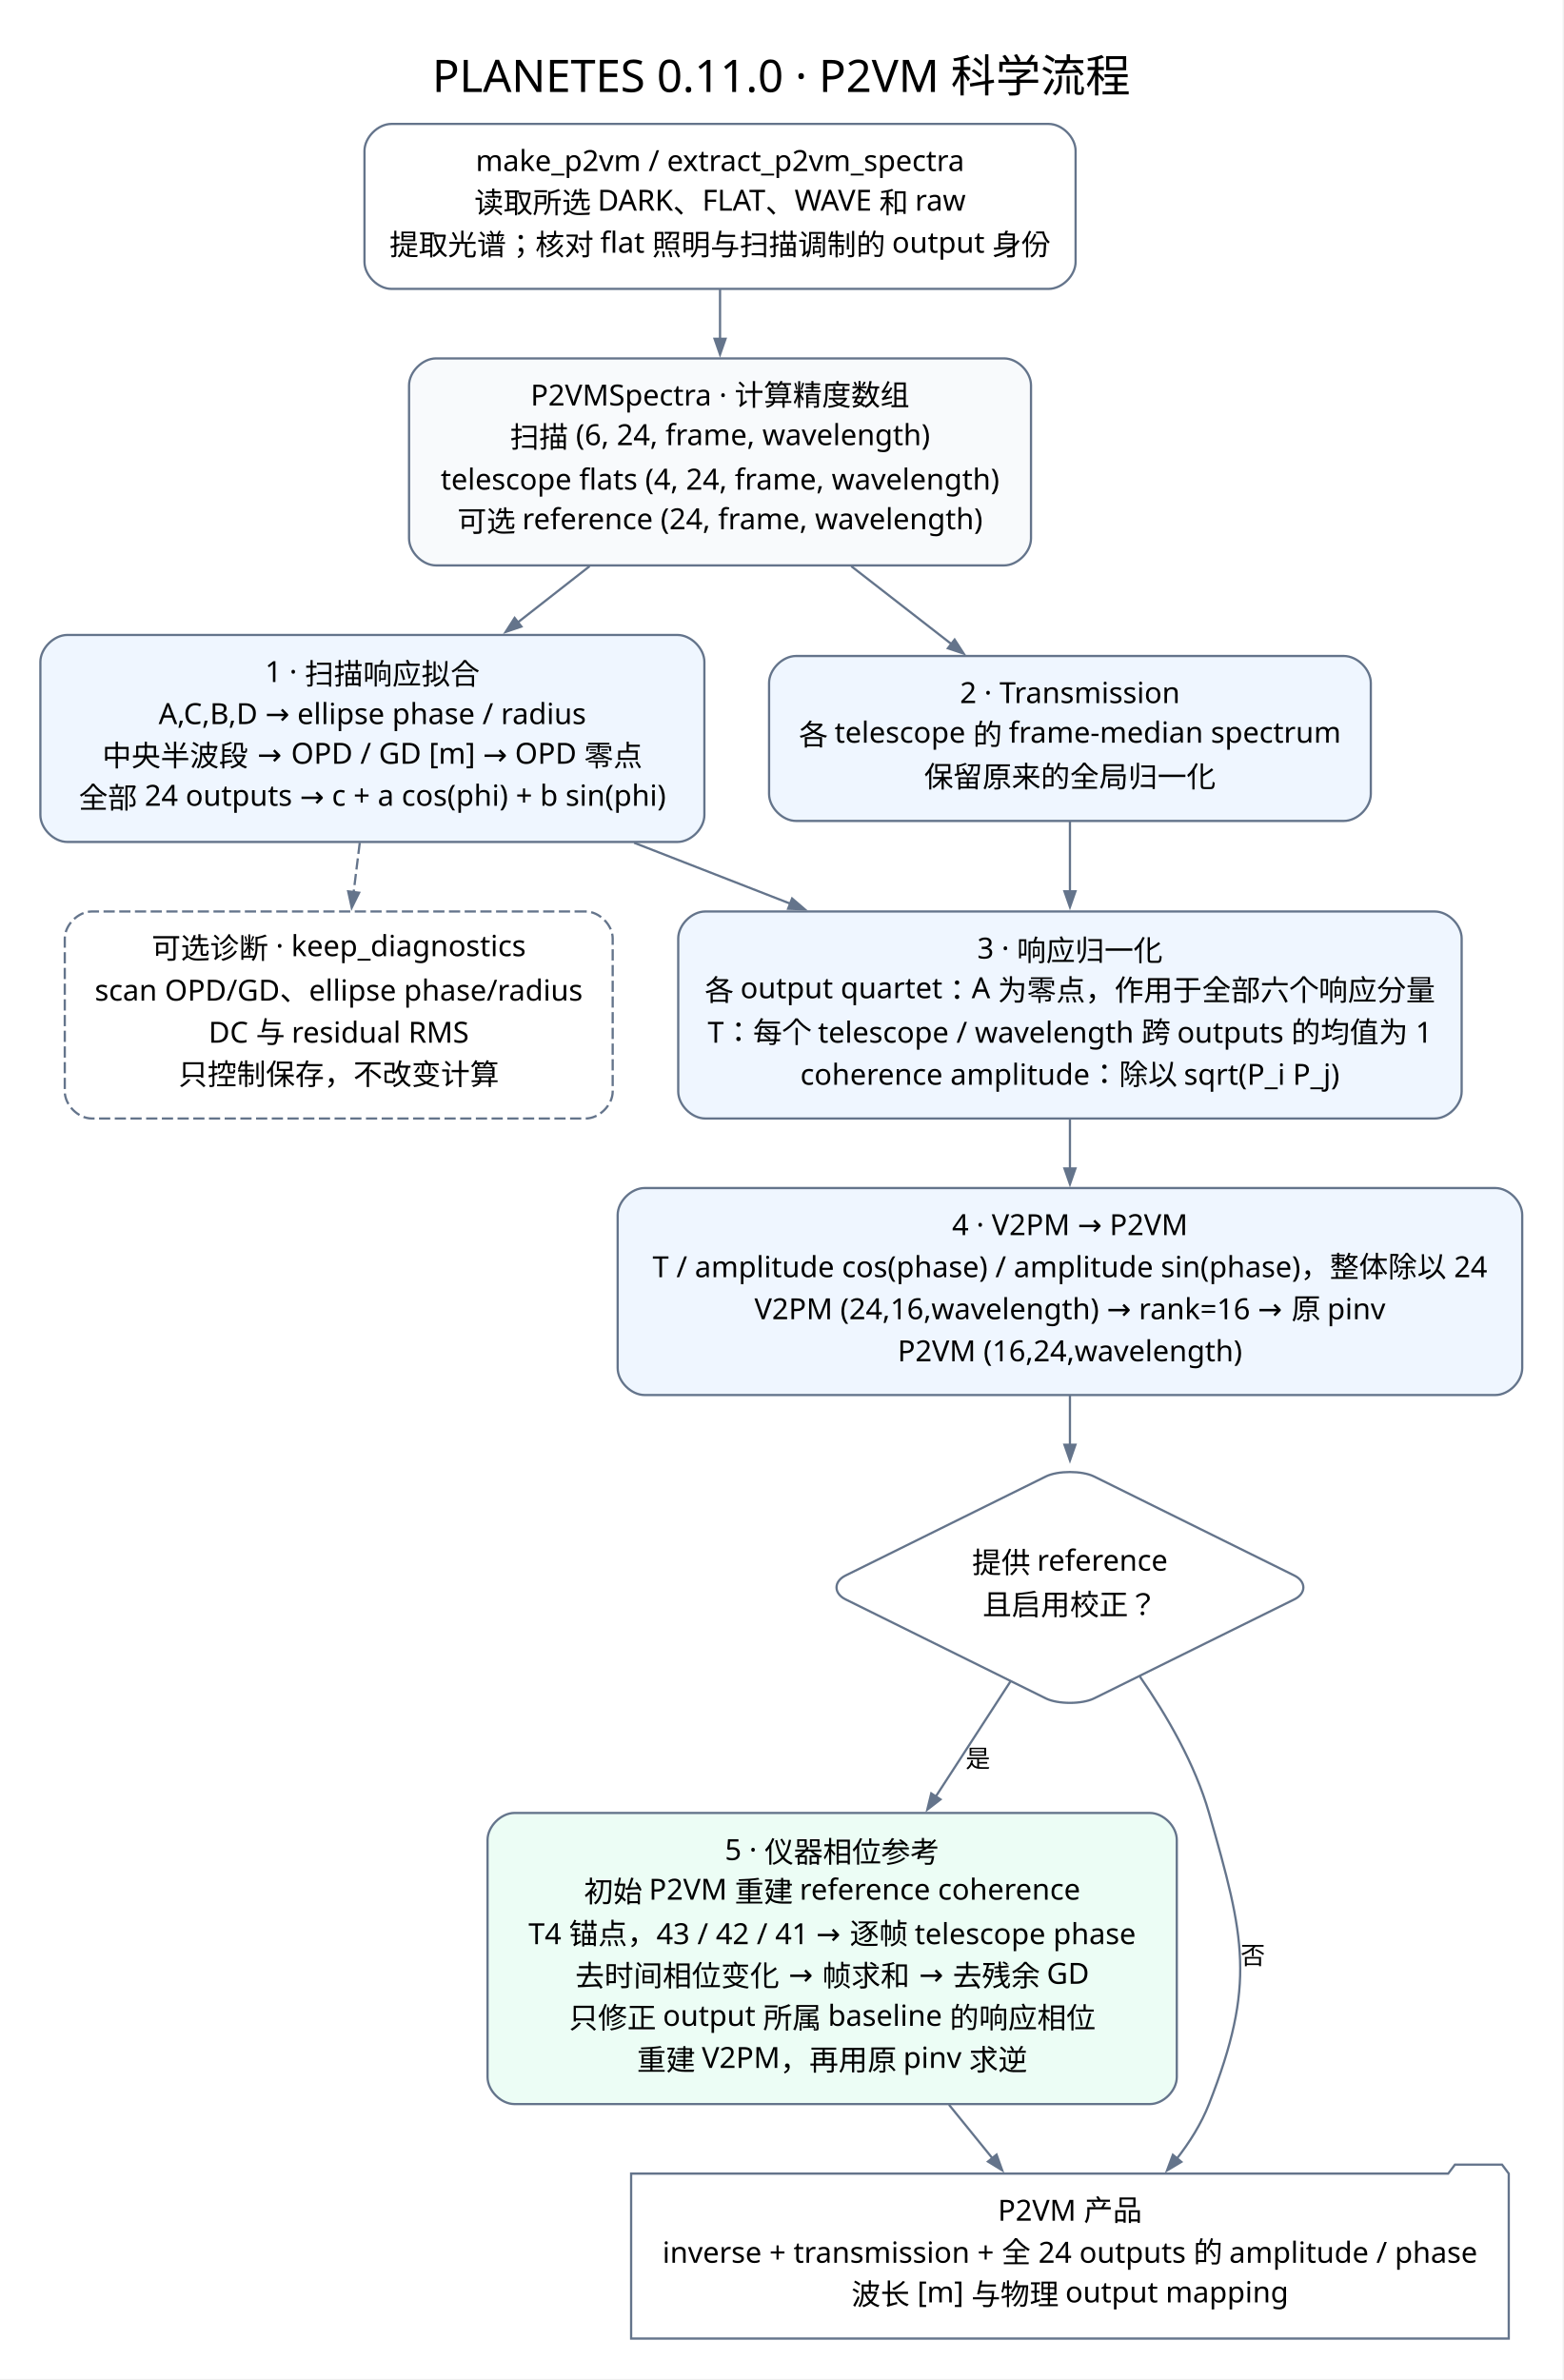
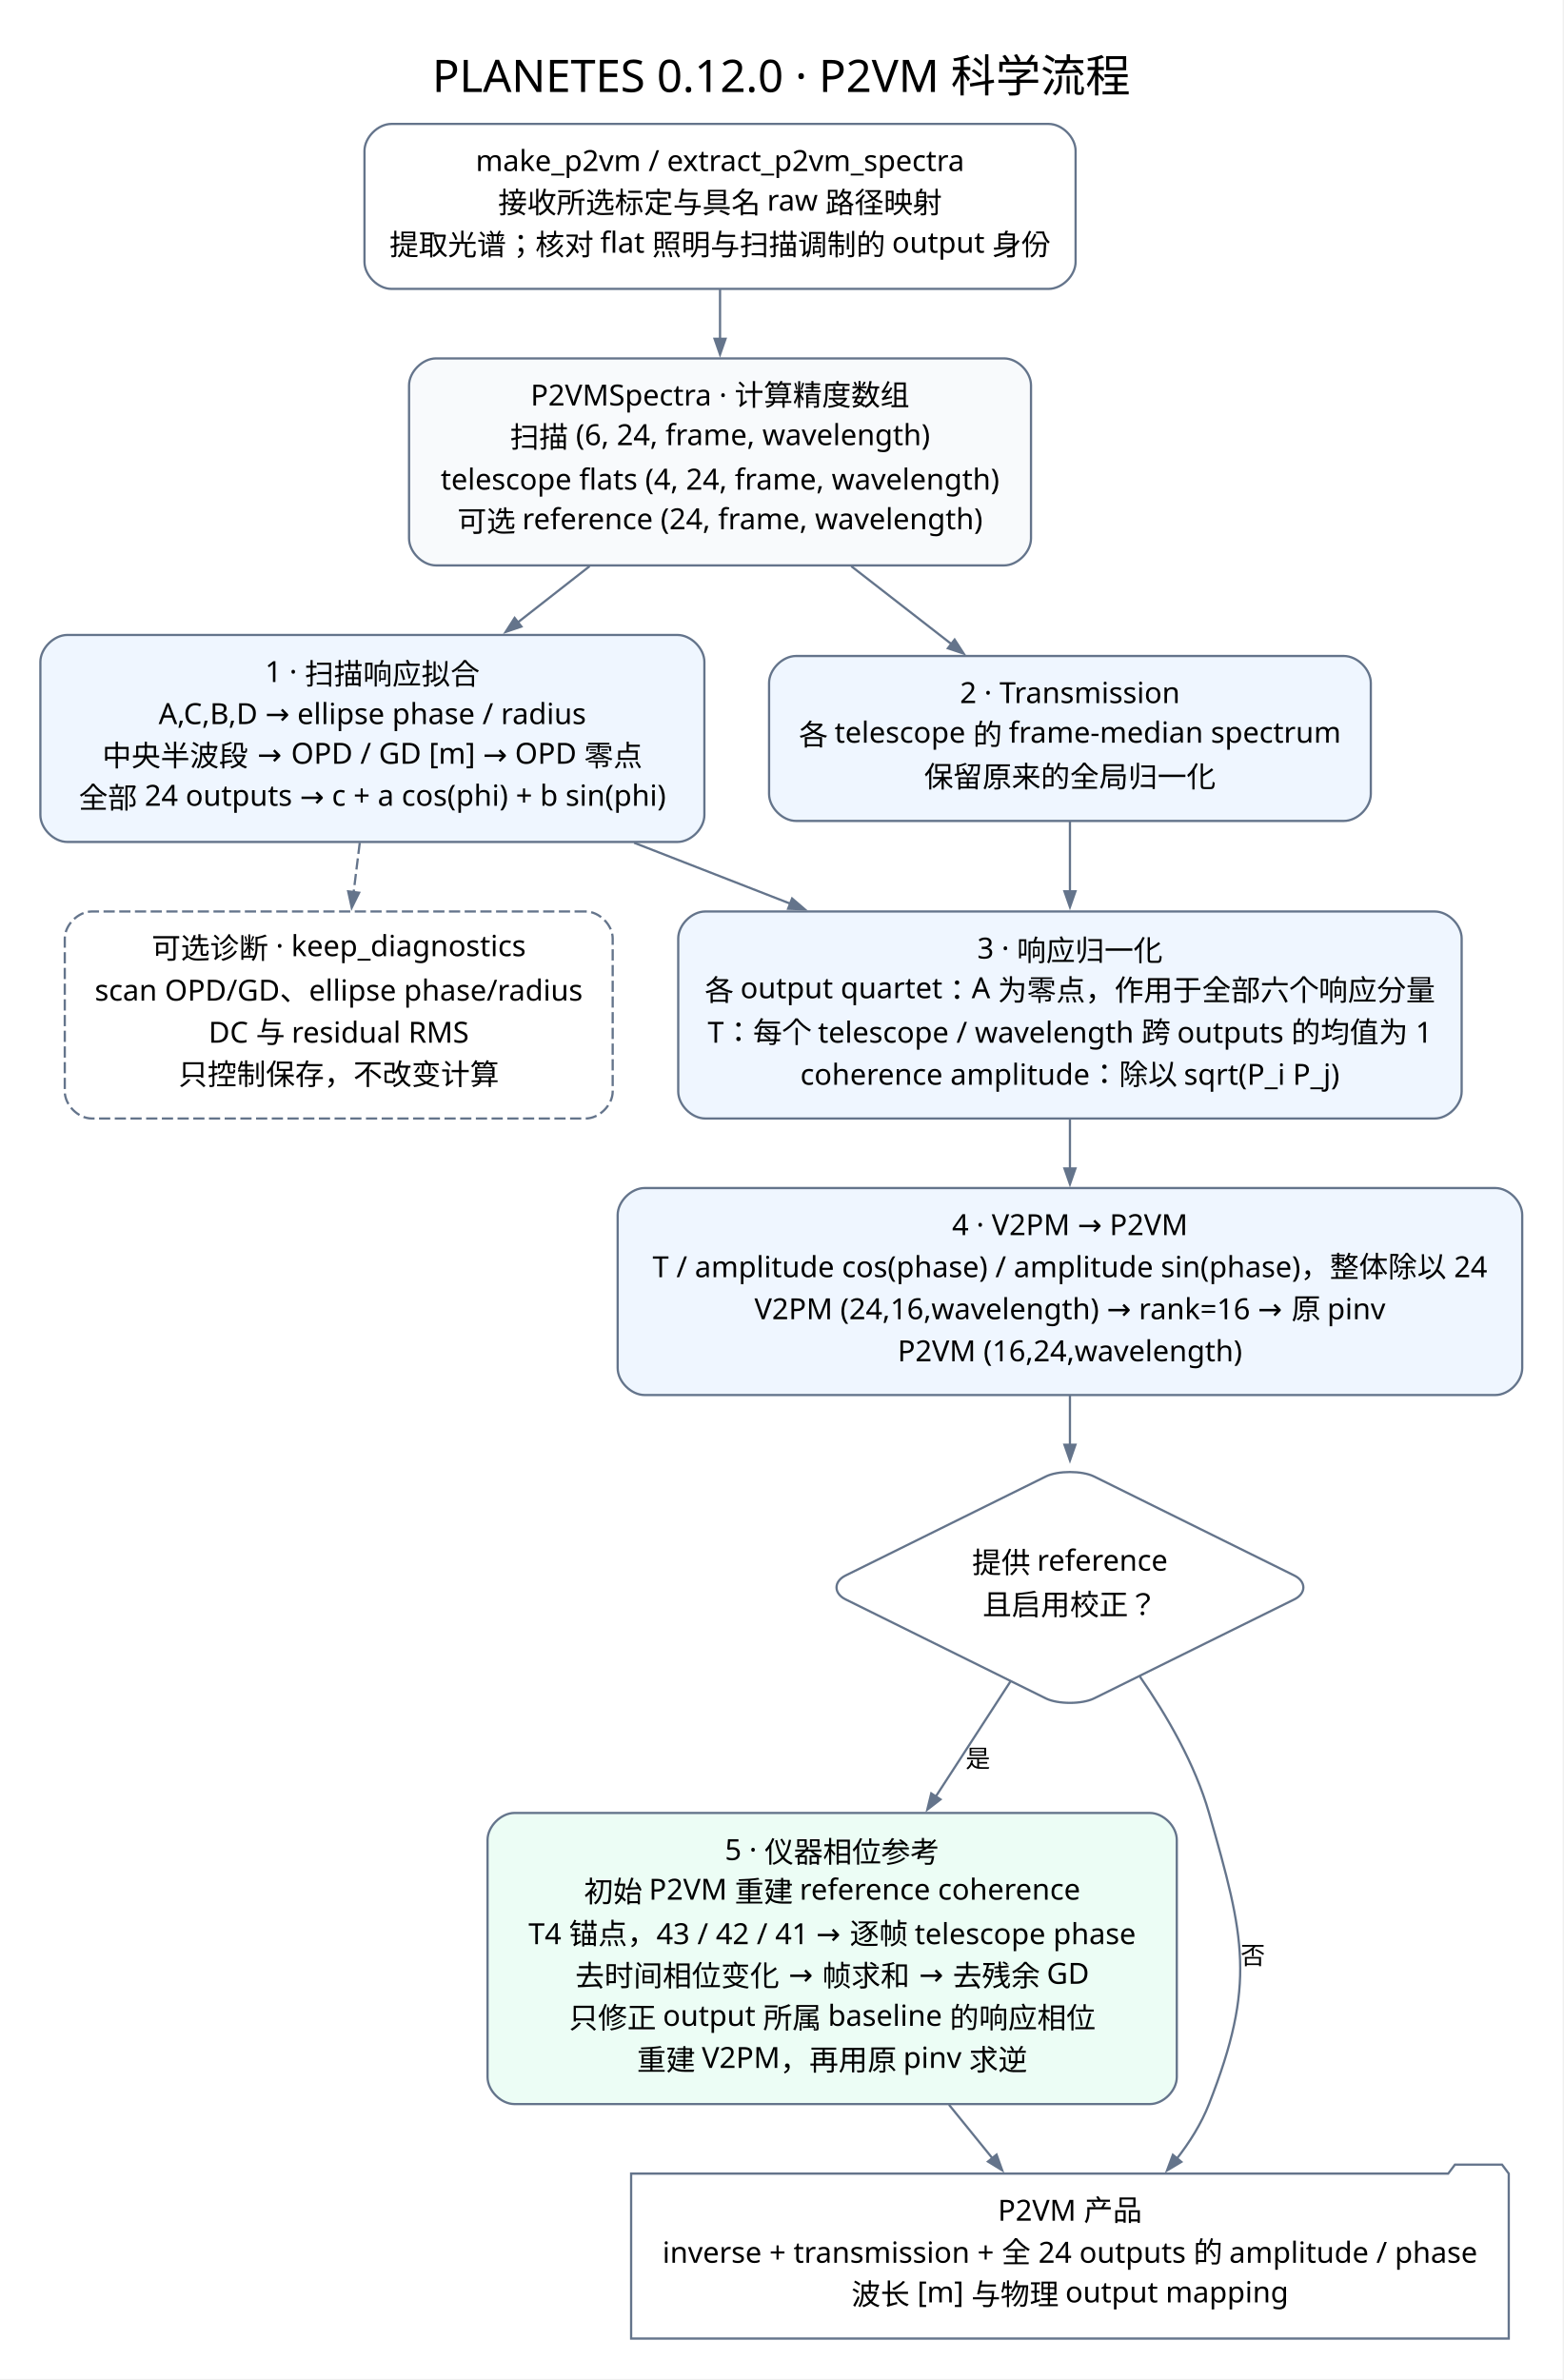
<svg xmlns="http://www.w3.org/2000/svg" width="697pt" height="1061pt" viewBox="0.00 0.00 697.00 1061.00">
  <g id="graph0" class="graph" transform="scale(1 1) rotate(0) translate(18 1042.52)">
    <polygon fill="white" stroke="none" points="-18,18 -18,-1042.52 678.66,-1042.52 678.66,18 -18,18" />
-     <text xml:space="preserve" text-anchor="middle" x="330.33" y="-1001.52" font-family="PingFang SC" font-size="20.00">PLANETES 0.11.0 · P2VM 科学流程</text>
+     <text xml:space="preserve" text-anchor="middle" x="330.33" y="-1001.52" font-family="PingFang SC" font-size="20.00">PLANETES 0.12.0 · P2VM 科学流程</text>
    <g id="node1" class="node">
      <path fill="none" stroke="#64748b" d="M449.54,-987.27C449.54,-987.27 156.5,-987.27 156.5,-987.27 150.5,-987.27 144.5,-981.27 144.5,-975.27 144.5,-975.27 144.5,-925.74 144.5,-925.74 144.5,-919.74 150.5,-913.74 156.5,-913.74 156.5,-913.74 449.54,-913.74 449.54,-913.74 455.54,-913.74 461.54,-919.74 461.54,-925.74 461.54,-925.74 461.54,-975.27 461.54,-975.27 461.54,-981.27 455.54,-987.27 449.54,-987.27" />
      <text xml:space="preserve" text-anchor="middle" x="303.02" y="-966.28" font-family="PingFang SC" font-size="13.00">make_p2vm / extract_p2vm_spectra</text>
-       <text xml:space="preserve" text-anchor="middle" x="303.02" y="-947.53" font-family="PingFang SC" font-size="13.00">读取所选 DARK、FLAT、WAVE 和 raw</text>
+       <text xml:space="preserve" text-anchor="middle" x="303.02" y="-947.53" font-family="PingFang SC" font-size="13.00">接收所选标定与具名 raw 路径映射</text>
      <text xml:space="preserve" text-anchor="middle" x="303.02" y="-928.78" font-family="PingFang SC" font-size="13.00">提取光谱；核对 flat 照明与扫描调制的 output 身份</text>
    </g>
    <g id="node2" class="node">
      <path fill="#f8fafc" stroke="#64748b" d="M429.66,-882.74C429.66,-882.74 176.38,-882.74 176.38,-882.74 170.38,-882.74 164.37,-876.74 164.37,-870.74 164.37,-870.74 164.37,-802.46 164.37,-802.46 164.37,-796.46 170.37,-790.46 176.37,-790.46 176.37,-790.46 429.66,-790.46 429.66,-790.46 435.66,-790.46 441.66,-796.46 441.66,-802.46 441.66,-802.46 441.66,-870.74 441.66,-870.74 441.66,-876.74 435.66,-882.74 429.66,-882.74" />
      <text xml:space="preserve" text-anchor="middle" x="303.02" y="-861.75" font-family="PingFang SC" font-size="13.00">P2VMSpectra · 计算精度数组</text>
      <text xml:space="preserve" text-anchor="middle" x="303.02" y="-843" font-family="PingFang SC" font-size="13.00">扫描 (6, 24, frame, wavelength)</text>
      <text xml:space="preserve" text-anchor="middle" x="303.02" y="-824.25" font-family="PingFang SC" font-size="13.00">telescope flats (4, 24, frame, wavelength)</text>
      <text xml:space="preserve" text-anchor="middle" x="303.02" y="-805.5" font-family="PingFang SC" font-size="13.00">可选 reference (24, frame, wavelength)</text>
    </g>
    <g id="edge1" class="edge">
      <path fill="none" stroke="#64748b" d="M303.02,-913.48C303.02,-906.35 303.02,-898.72 303.02,-891.15" />
      <polygon fill="#64748b" stroke="#64748b" points="305.47,-891.5 303.02,-884.5 300.57,-891.5 305.47,-891.5" />
    </g>
    <g id="node3" class="node">
      <path fill="#eff6ff" stroke="#64748b" d="M284.04,-759.46C284.04,-759.46 12,-759.46 12,-759.46 6,-759.46 0,-753.46 0,-747.46 0,-747.46 0,-679.18 0,-679.18 0,-673.18 6,-667.18 12,-667.18 12,-667.18 284.04,-667.18 284.04,-667.18 290.04,-667.18 296.04,-673.18 296.04,-679.18 296.04,-679.18 296.04,-747.46 296.04,-747.46 296.04,-753.46 290.04,-759.46 284.04,-759.46" />
      <text xml:space="preserve" text-anchor="middle" x="148.02" y="-738.47" font-family="PingFang SC" font-size="13.00">1 · 扫描响应拟合</text>
      <text xml:space="preserve" text-anchor="middle" x="148.02" y="-719.72" font-family="PingFang SC" font-size="13.00">A,C,B,D → ellipse phase / radius</text>
      <text xml:space="preserve" text-anchor="middle" x="148.02" y="-700.97" font-family="PingFang SC" font-size="13.00">中央半波段 → OPD / GD [m] → OPD 零点</text>
      <text xml:space="preserve" text-anchor="middle" x="148.02" y="-682.22" font-family="PingFang SC" font-size="13.00">全部 24 outputs → c + a cos(phi) + b sin(phi)</text>
    </g>
    <g id="edge2" class="edge">
      <path fill="none" stroke="#64748b" d="M244.86,-790.09C234.41,-781.91 223.45,-773.34 212.82,-765.02" />
      <polygon fill="#64748b" stroke="#64748b" points="214.46,-763.2 207.44,-760.81 211.44,-767.05 214.46,-763.2" />
    </g>
    <g id="node4" class="node">
      <path fill="#eff6ff" stroke="#64748b" d="M581.16,-750.08C581.16,-750.08 336.88,-750.08 336.88,-750.08 330.88,-750.08 324.88,-744.08 324.88,-738.08 324.88,-738.08 324.88,-688.55 324.88,-688.55 324.88,-682.55 330.88,-676.55 336.88,-676.55 336.88,-676.55 581.16,-676.55 581.16,-676.55 587.16,-676.55 593.16,-682.55 593.16,-688.55 593.16,-688.55 593.16,-738.08 593.16,-738.08 593.16,-744.08 587.16,-750.08 581.16,-750.08" />
      <text xml:space="preserve" text-anchor="middle" x="459.02" y="-729.09" font-family="PingFang SC" font-size="13.00">2 · Transmission</text>
      <text xml:space="preserve" text-anchor="middle" x="459.02" y="-710.34" font-family="PingFang SC" font-size="13.00">各 telescope 的 frame-median spectrum</text>
      <text xml:space="preserve" text-anchor="middle" x="459.02" y="-691.59" font-family="PingFang SC" font-size="13.00">保留原来的全局归一化</text>
    </g>
    <g id="edge3" class="edge">
      <path fill="none" stroke="#64748b" d="M361.55,-790.09C376.25,-778.67 391.93,-766.48 406.32,-755.29" />
      <polygon fill="#64748b" stroke="#64748b" points="407.61,-757.39 411.64,-751.16 404.61,-753.52 407.61,-757.39" />
    </g>
    <g id="node5" class="node">
      <path fill="#eff6ff" stroke="#64748b" d="M621.66,-636.18C621.66,-636.18 296.38,-636.18 296.38,-636.18 290.38,-636.18 284.38,-630.18 284.38,-624.18 284.38,-624.18 284.38,-555.9 284.38,-555.9 284.38,-549.9 290.38,-543.9 296.38,-543.9 296.38,-543.9 621.66,-543.9 621.66,-543.9 627.66,-543.9 633.66,-549.9 633.66,-555.9 633.66,-555.9 633.66,-624.18 633.66,-624.18 633.66,-630.18 627.66,-636.18 621.66,-636.18" />
      <text xml:space="preserve" text-anchor="middle" x="459.02" y="-615.19" font-family="PingFang SC" font-size="13.00">3 · 响应归一化</text>
      <text xml:space="preserve" text-anchor="middle" x="459.02" y="-596.44" font-family="PingFang SC" font-size="13.00">各 output quartet：A 为零点，作用于全部六个响应分量</text>
      <text xml:space="preserve" text-anchor="middle" x="459.02" y="-577.69" font-family="PingFang SC" font-size="13.00">T：每个 telescope / wavelength 跨 outputs 的均值为 1</text>
      <text xml:space="preserve" text-anchor="middle" x="459.02" y="-558.94" font-family="PingFang SC" font-size="13.00">coherence amplitude：除以 sqrt(P_i P_j)</text>
    </g>
    <g id="edge4" class="edge">
      <path fill="none" stroke="#64748b" d="M264.71,-666.81C287.47,-657.94 311.42,-648.6 334.43,-639.63" />
      <polygon fill="#64748b" stroke="#64748b" points="335.15,-641.97 340.78,-637.15 333.37,-637.41 335.15,-641.97" />
    </g>
    <g id="node10" class="node">
      <path fill="none" stroke="#64748b" stroke-dasharray="5,2" d="M243.16,-636.18C243.16,-636.18 22.88,-636.18 22.88,-636.18 16.88,-636.18 10.88,-630.18 10.88,-624.18 10.88,-624.18 10.88,-555.9 10.88,-555.9 10.88,-549.9 16.88,-543.9 22.88,-543.9 22.88,-543.9 243.16,-543.9 243.16,-543.9 249.16,-543.9 255.16,-549.9 255.16,-555.9 255.16,-555.9 255.16,-624.18 255.16,-624.18 255.16,-630.18 249.16,-636.18 243.16,-636.18" />
      <text xml:space="preserve" text-anchor="middle" x="133.02" y="-615.19" font-family="PingFang SC" font-size="13.00">可选诊断 · keep_diagnostics</text>
      <text xml:space="preserve" text-anchor="middle" x="133.02" y="-596.44" font-family="PingFang SC" font-size="13.00">scan OPD/GD、ellipse phase/radius</text>
      <text xml:space="preserve" text-anchor="middle" x="133.02" y="-577.69" font-family="PingFang SC" font-size="13.00">DC 与 residual RMS</text>
      <text xml:space="preserve" text-anchor="middle" x="133.02" y="-558.94" font-family="PingFang SC" font-size="13.00">只控制保存，不改变计算</text>
    </g>
    <g id="edge11" class="edge">
      <path fill="none" stroke="#64748b" stroke-dasharray="5,2" d="M142.39,-666.81C141.49,-659.51 140.55,-651.89 139.62,-644.42" />
      <polygon fill="#64748b" stroke="#64748b" points="142.11,-644.55 138.82,-637.9 137.24,-645.15 142.11,-644.55" />
    </g>
    <g id="edge5" class="edge">
      <path fill="none" stroke="#64748b" d="M459.02,-676.26C459.02,-666.45 459.02,-655.61 459.02,-645.05" />
      <polygon fill="#64748b" stroke="#64748b" points="461.47,-645.17 459.02,-638.17 456.57,-645.17 461.47,-645.17" />
    </g>
    <g id="node6" class="node">
      <path fill="#eff6ff" stroke="#64748b" d="M648.66,-512.9C648.66,-512.9 269.38,-512.9 269.38,-512.9 263.38,-512.9 257.38,-506.9 257.38,-500.9 257.38,-500.9 257.38,-432.62 257.38,-432.62 257.38,-426.62 263.38,-420.62 269.38,-420.62 269.38,-420.62 648.66,-420.62 648.66,-420.62 654.66,-420.62 660.66,-426.62 660.66,-432.62 660.66,-432.62 660.66,-500.9 660.66,-500.9 660.66,-506.9 654.66,-512.9 648.66,-512.9" />
      <text xml:space="preserve" text-anchor="middle" x="459.02" y="-491.91" font-family="PingFang SC" font-size="13.00">4 · V2PM → P2VM</text>
      <text xml:space="preserve" text-anchor="middle" x="459.02" y="-473.16" font-family="PingFang SC" font-size="13.00">T / amplitude cos(phase) / amplitude sin(phase)，整体除以 24</text>
      <text xml:space="preserve" text-anchor="middle" x="459.02" y="-454.41" font-family="PingFang SC" font-size="13.00">V2PM (24,16,wavelength) → rank=16 → 原 pinv</text>
      <text xml:space="preserve" text-anchor="middle" x="459.02" y="-435.66" font-family="PingFang SC" font-size="13.00">P2VM (16,24,wavelength)</text>
    </g>
    <g id="edge6" class="edge">
      <path fill="none" stroke="#64748b" d="M459.02,-543.53C459.02,-536.38 459.02,-528.94 459.02,-521.62" />
      <polygon fill="#64748b" stroke="#64748b" points="461.47,-521.63 459.02,-514.63 456.57,-521.63 461.47,-521.63" />
    </g>
    <g id="node7" class="node">
      <path fill="none" stroke="#64748b" d="M448.26,-384.3C448.26,-384.3 358.99,-340.16 358.99,-340.16 353.61,-337.5 353.61,-332.18 358.99,-329.52 358.99,-329.52 448.26,-285.38 448.26,-285.38 453.64,-282.72 464.4,-282.72 469.78,-285.38 469.78,-285.38 559.05,-329.52 559.05,-329.52 564.43,-332.18 564.43,-337.5 559.05,-340.16 559.05,-340.16 469.78,-384.3 469.78,-384.3 464.4,-386.96 453.64,-386.96 448.26,-384.3" />
      <text xml:space="preserve" text-anchor="middle" x="459.02" y="-341.24" font-family="PingFang SC" font-size="13.00">提供 reference</text>
      <text xml:space="preserve" text-anchor="middle" x="459.02" y="-322.49" font-family="PingFang SC" font-size="13.00">且启用校正？</text>
    </g>
    <g id="edge7" class="edge">
      <path fill="none" stroke="#64748b" d="M459.02,-420.32C459.02,-413.12 459.02,-405.57 459.02,-398.06" />
      <polygon fill="#64748b" stroke="#64748b" points="461.47,-398.47 459.02,-391.47 456.57,-398.47 461.47,-398.47" />
    </g>
    <g id="node8" class="node">
      <path fill="#ecfdf5" stroke="#64748b" d="M494.66,-234.31C494.66,-234.31 211.38,-234.31 211.38,-234.31 205.38,-234.31 199.37,-228.31 199.37,-222.31 199.37,-222.31 199.37,-116.53 199.37,-116.53 199.37,-110.53 205.37,-104.53 211.37,-104.53 211.37,-104.53 494.66,-104.53 494.66,-104.53 500.66,-104.53 506.66,-110.53 506.66,-116.53 506.66,-116.53 506.66,-222.31 506.66,-222.31 506.66,-228.31 500.66,-234.31 494.66,-234.31" />
      <text xml:space="preserve" text-anchor="middle" x="353.02" y="-213.32" font-family="PingFang SC" font-size="13.00">5 · 仪器相位参考</text>
      <text xml:space="preserve" text-anchor="middle" x="353.02" y="-194.57" font-family="PingFang SC" font-size="13.00">初始 P2VM 重建 reference coherence</text>
      <text xml:space="preserve" text-anchor="middle" x="353.02" y="-175.82" font-family="PingFang SC" font-size="13.00">T4 锚点，43 / 42 / 41 → 逐帧 telescope phase</text>
      <text xml:space="preserve" text-anchor="middle" x="353.02" y="-157.07" font-family="PingFang SC" font-size="13.00">去时间相位变化 → 帧求和 → 去残余 GD</text>
      <text xml:space="preserve" text-anchor="middle" x="353.02" y="-138.32" font-family="PingFang SC" font-size="13.00">只修正 output 所属 baseline 的响应相位</text>
      <text xml:space="preserve" text-anchor="middle" x="353.02" y="-119.57" font-family="PingFang SC" font-size="13.00">重建 V2PM，再用原 pinv 求逆</text>
    </g>
    <g id="edge8" class="edge">
      <path fill="none" stroke="#64748b" d="M432.55,-293.02C422.42,-277.42 410.56,-259.13 399.13,-241.51" />
      <polygon fill="#64748b" stroke="#64748b" points="401.3,-240.35 395.43,-235.81 397.19,-243.01 401.3,-240.35" />
      <text xml:space="preserve" text-anchor="middle" x="417.99" y="-254.61" font-family="PingFang SC" font-size="11.00">是</text>
    </g>
    <g id="node9" class="node">
      <polygon fill="none" stroke="#64748b" points="654.66,-73.53 651.66,-77.53 630.66,-77.53 627.66,-73.53 263.38,-73.53 263.38,0 654.66,0 654.66,-73.53" />
      <text xml:space="preserve" text-anchor="middle" x="459.02" y="-52.54" font-family="PingFang SC" font-size="13.00">P2VM 产品</text>
      <text xml:space="preserve" text-anchor="middle" x="459.02" y="-33.79" font-family="PingFang SC" font-size="13.00">inverse + transmission + 全 24 outputs 的 amplitude / phase</text>
      <text xml:space="preserve" text-anchor="middle" x="459.02" y="-15.04" font-family="PingFang SC" font-size="13.00">波长 [m] 与物理 output mapping</text>
    </g>
    <g id="edge9" class="edge">
      <path fill="none" stroke="#64748b" d="M490.18,-295.13C502.33,-277.63 514.81,-256.04 521.02,-234.31 536.88,-178.85 542.1,-158.22 521.02,-104.53 517.59,-95.79 512.41,-87.51 506.49,-79.95" />
      <polygon fill="#64748b" stroke="#64748b" points="508.68,-78.76 502.32,-74.94 504.91,-81.89 508.68,-78.76" />
      <text xml:space="preserve" text-anchor="middle" x="540.57" y="-166.85" font-family="PingFang SC" font-size="11.00">否</text>
    </g>
    <g id="edge10" class="edge">
      <path fill="none" stroke="#64748b" d="M405.09,-104.24C411.71,-96.07 418.36,-87.88 424.61,-80.18" />
      <polygon fill="#64748b" stroke="#64748b" points="426.3,-81.99 428.81,-75.01 422.49,-78.9 426.3,-81.99" />
    </g>
  </g>
</svg>
